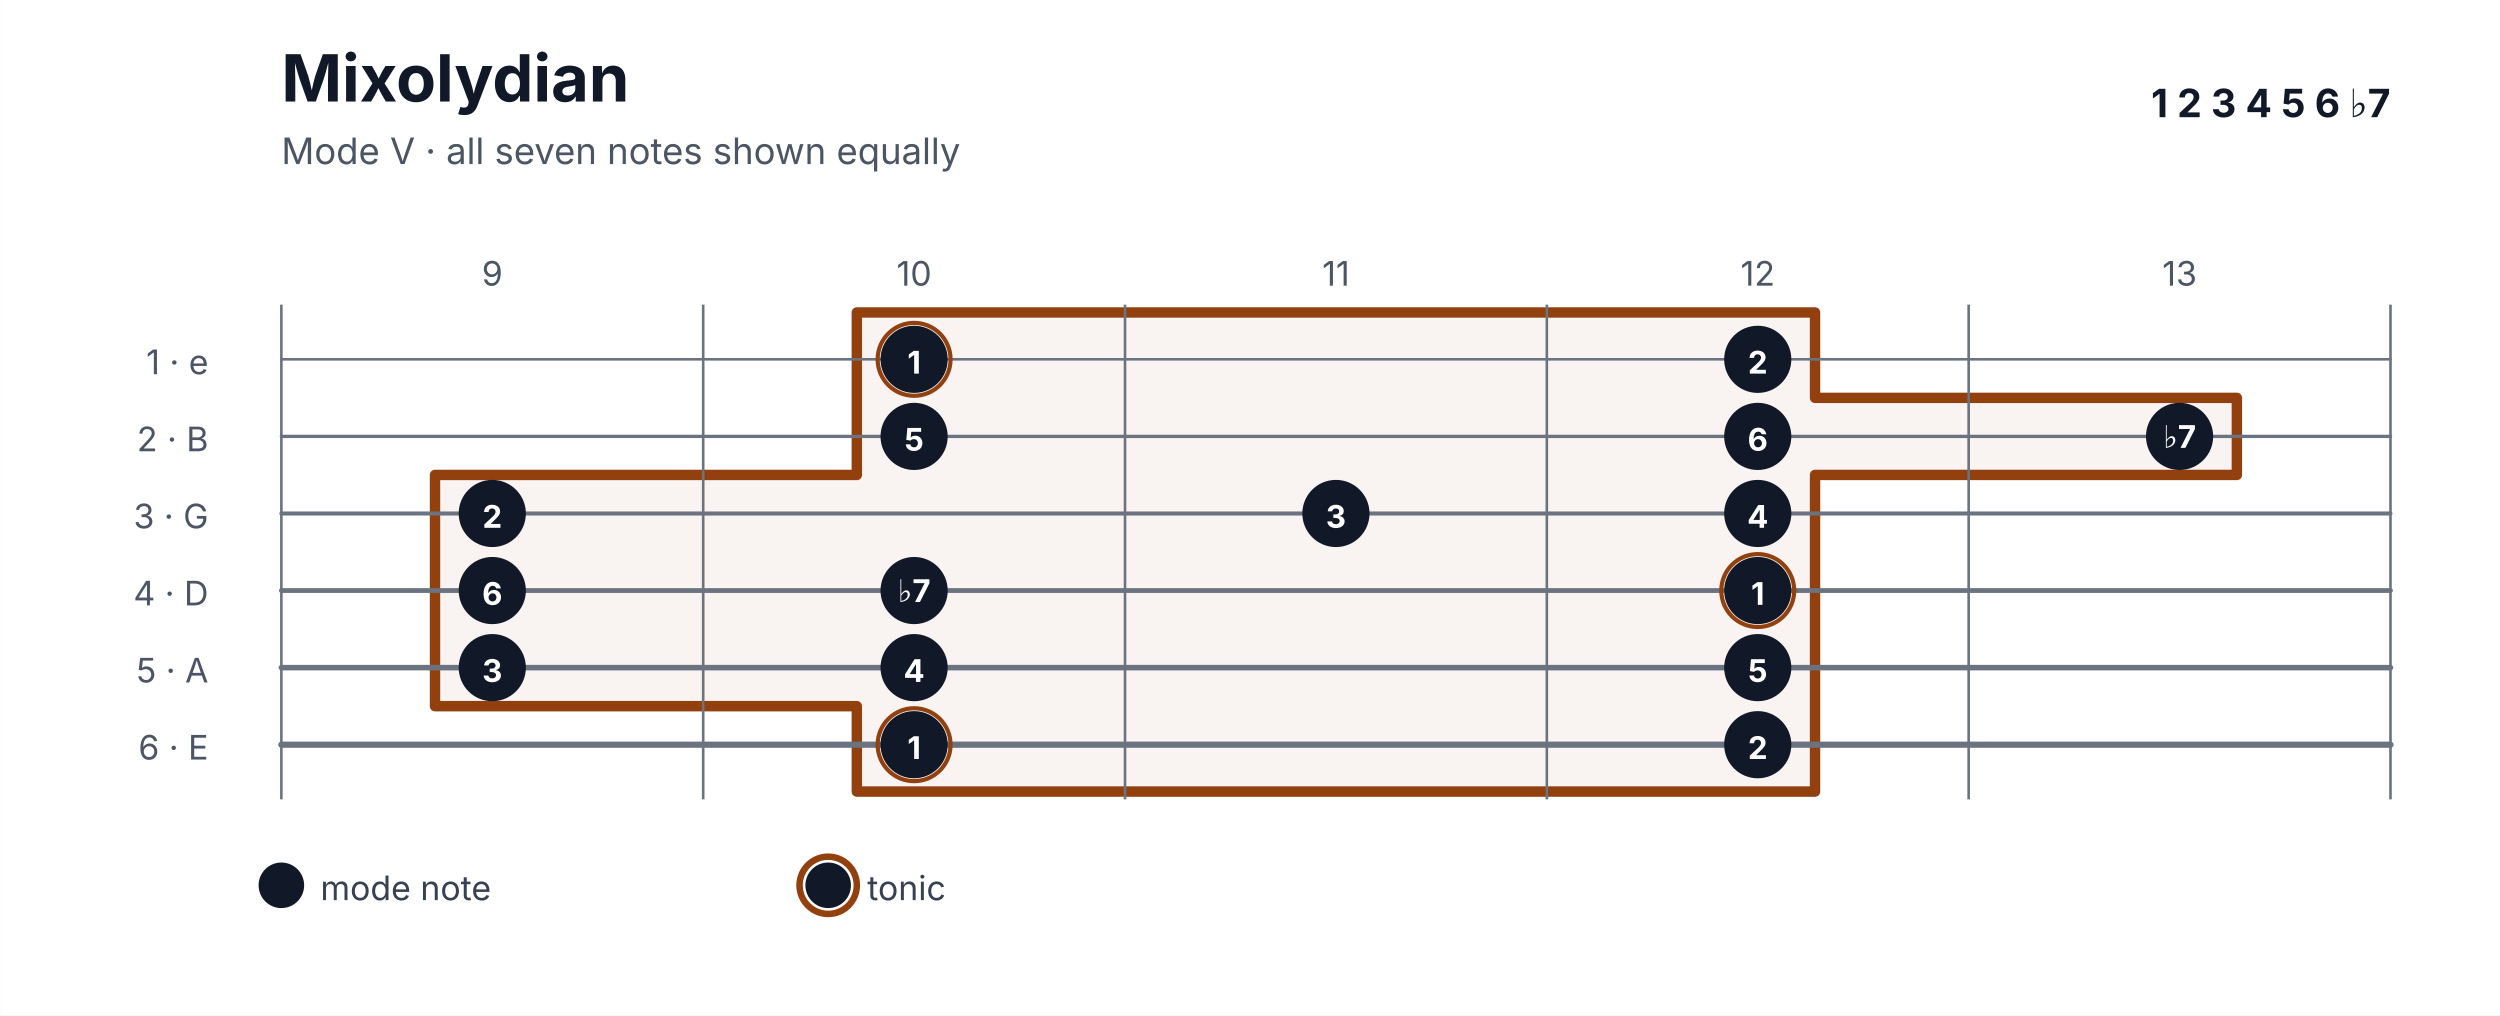
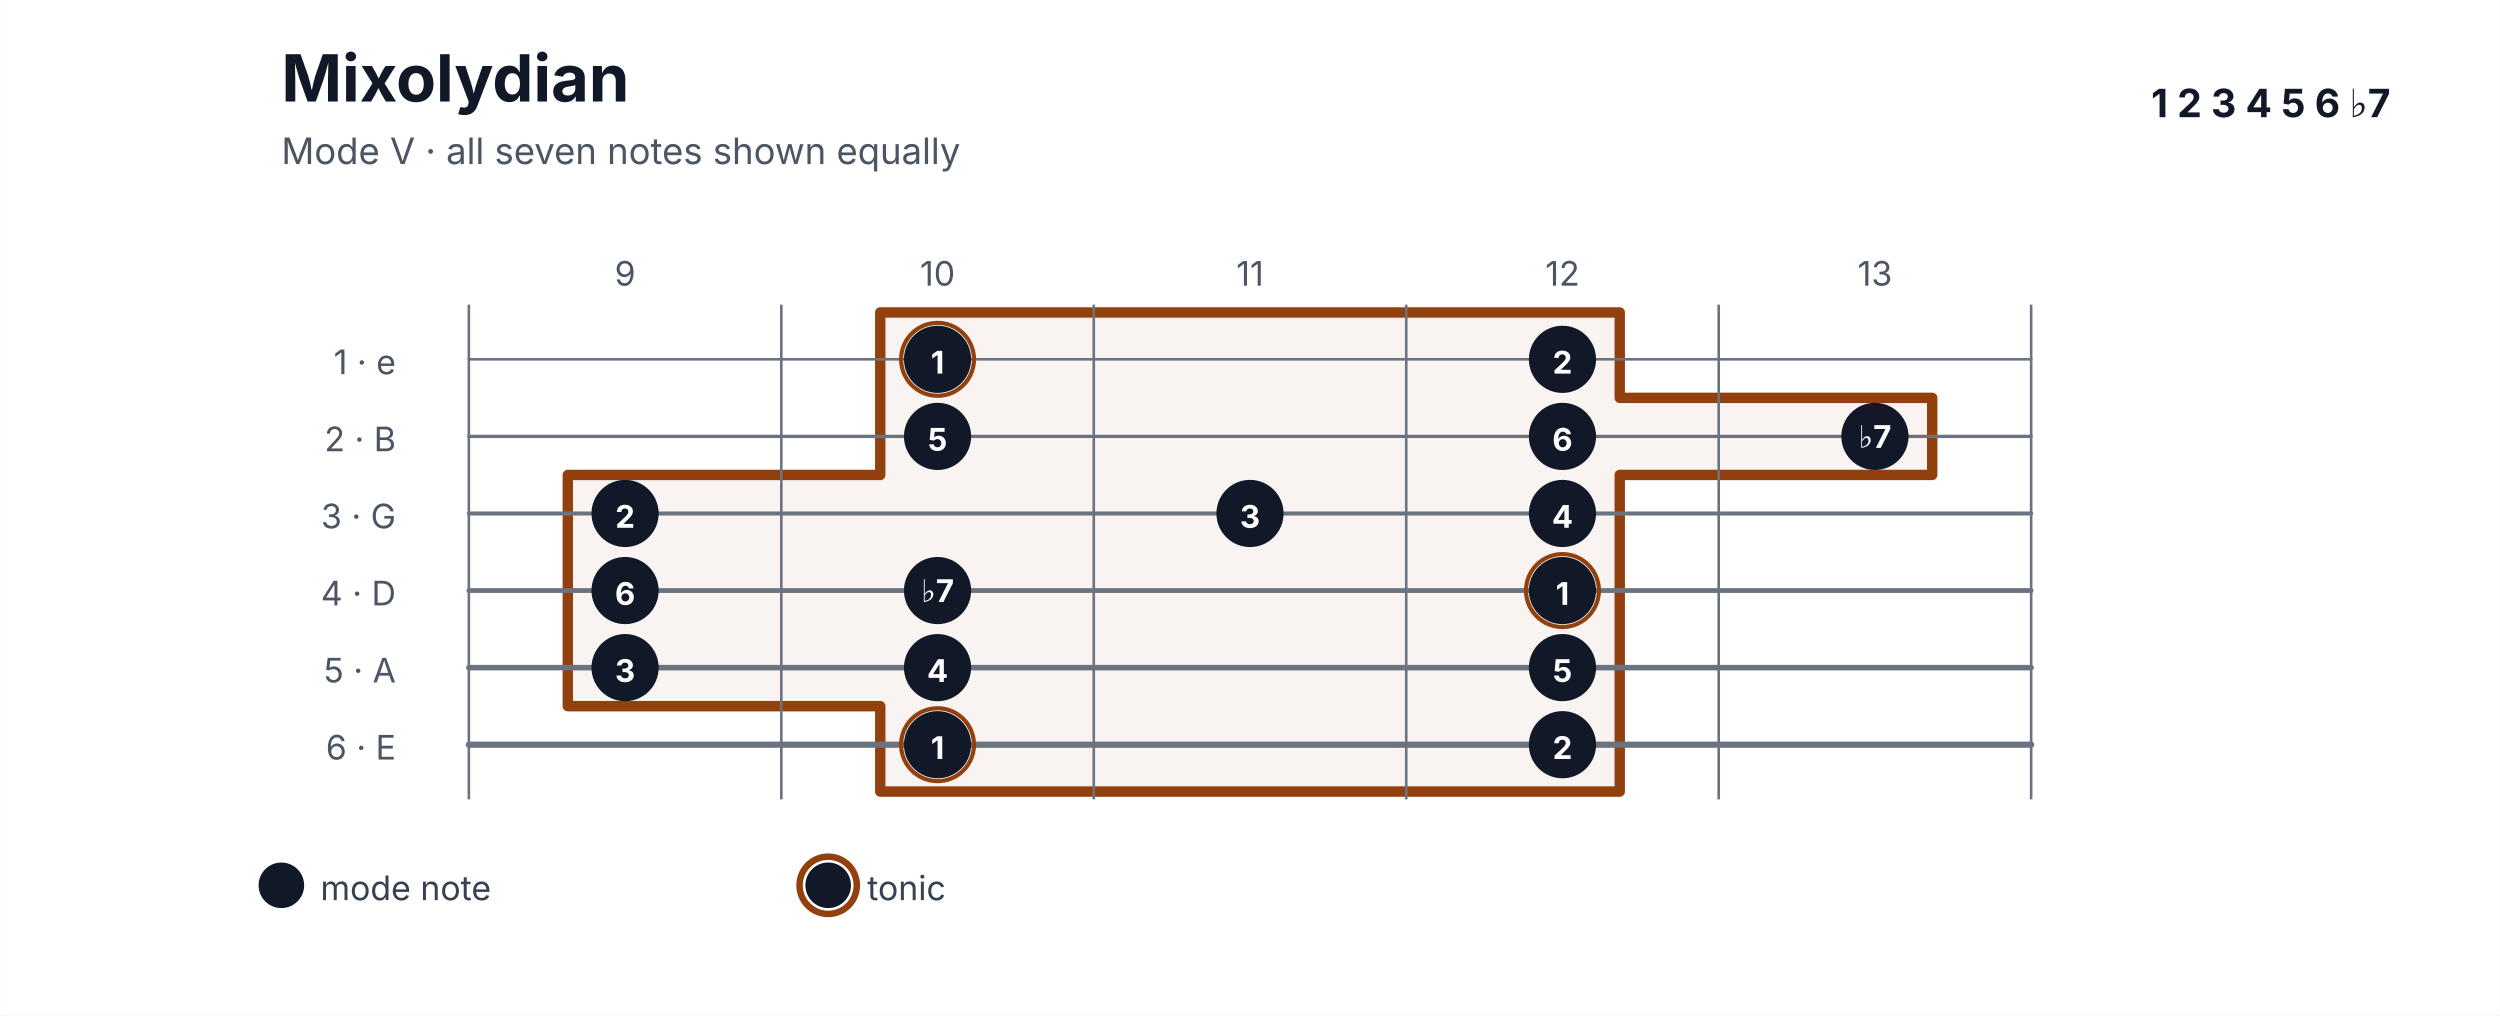
- <svg xmlns="http://www.w3.org/2000/svg" width="10in" height="4.062in" viewBox="0 0 960 390" role="img" aria-labelledby="d-mixolydian-full-title d-mixolydian-full-desc" data-mode-id="d-mixolydian" data-view="full" data-overlay="none">
+ <svg xmlns="http://www.w3.org/2000/svg" width="10in" height="4.062in" viewBox="0 0 960 390" role="img" aria-labelledby="d-mixolydian-full-title d-mixolydian-full-desc" data-mode-id="d-mixolydian" data-view="full" data-overlay="none" data-fret-spacing="compact">
  <style>
        svg{background:#fff;color:#111827;font-family:Inter,Segoe UI,Arial,sans-serif;text-rendering:geometricPrecision}
        text{fill:#111827}
        .diagram-title{font-size:25px;font-weight:700}.subtitle{font-size:14px;fill:#4b5563}.formula{font-size:15px;font-weight:650;text-anchor:end}
        .fret,.string{stroke:#6b7280;vector-effect:non-scaling-stroke}.fret{stroke-width:1px}.string{stroke-linecap:round}
        .fret-label,.string-label{font-size:13px;fill:#4b5563;text-anchor:middle;dominant-baseline:middle}
        .string-label{text-anchor:end}.position-outline{fill-opacity:.055;stroke-width:4;stroke-linejoin:round;vector-effect:non-scaling-stroke}
        .marker-disc{stroke:#111827;stroke-width:1.8;vector-effect:non-scaling-stroke}.core .marker-disc,.equal .marker-disc{fill:#111827}.optional .marker-disc{fill:#fff}
        .marker-label{font-size:12px;font-weight:700;text-anchor:middle;dominant-baseline:middle;pointer-events:none}.core .marker-label,.equal .marker-label{fill:#fff}.optional .marker-label{fill:#111827}
        .overlay-highlight .marker-disc{stroke:#b45309;stroke-width:4}
        .tonic-ring{fill:none;stroke-width:1.6;vector-effect:non-scaling-stroke}
        .legend-core,.legend-equal{fill:#111827;stroke:#111827;stroke-width:1.5}.legend-optional{fill:#fff;stroke:#111827;stroke-width:1.8}.legend-tonic{fill:none;stroke-width:2.5}.legend-overlay{fill:#111827;stroke:#b45309;stroke-width:4}
        .legend-text{font-size:13px;fill:#374151;dominant-baseline:middle}.overlay-caption{font-size:13px;font-weight:650;fill:#92400e}
      </style>
  <rect width="960" height="390" fill="#fff" />
  <text class="diagram-title" x="108" y="39">Mixolydian</text>
  <text class="subtitle" x="108" y="63">Mode V · all seven notes shown equally</text>
  <text class="formula" x="918" y="45">1  2  3  4  5  6  ♭7</text>
-   <path class="position-outline" style="fill:#92400e;stroke:#92400e" d="M 329 120 L 697 120 L 697 152.8 L 859 152.8 L 859 182.4 L 697 182.4 L 697 212 L 697 212 L 697 241.6 L 697 241.6 L 697 271.2 L 697 271.2 L 697 304 L 329 304 L 329 271.2 L 167 271.2 L 167 241.6 L 167 241.6 L 167 212 L 167 212 L 167 182.4 L 329 182.4 L 329 152.8 L 329 152.8 Z" />
-   <line class="fret" x1="108" y1="117" x2="108" y2="307" />
-   <line class="fret" x1="270" y1="117" x2="270" y2="307" />
-   <line class="fret" x1="432" y1="117" x2="432" y2="307" />
-   <line class="fret" x1="594" y1="117" x2="594" y2="307" />
-   <line class="fret" x1="756" y1="117" x2="756" y2="307" />
-   <line class="fret" x1="918" y1="117" x2="918" y2="307" />
-   <line class="string" style="stroke-width:1.00px" x1="108" y1="138" x2="918" y2="138" />
-   <text class="string-label" x="80" y="139">1 · e</text>
-   <line class="string" style="stroke-width:1.28px" x1="108" y1="167.6" x2="918" y2="167.6" />
-   <text class="string-label" x="80" y="168.6">2 · B</text>
-   <line class="string" style="stroke-width:1.56px" x1="108" y1="197.2" x2="918" y2="197.2" />
-   <text class="string-label" x="80" y="198.2">3 · G</text>
-   <line class="string" style="stroke-width:1.84px" x1="108" y1="226.8" x2="918" y2="226.8" />
-   <text class="string-label" x="80" y="227.8">4 · D</text>
-   <line class="string" style="stroke-width:2.12px" x1="108" y1="256.4" x2="918" y2="256.4" />
-   <text class="string-label" x="80" y="257.4">5 · A</text>
-   <line class="string" style="stroke-width:2.40px" x1="108" y1="286" x2="918" y2="286" />
-   <text class="string-label" x="80" y="287">6 · E</text>
-   <text class="fret-label" x="189" y="105">9</text>
-   <text class="fret-label" x="351" y="105">10</text>
-   <text class="fret-label" x="513" y="105">11</text>
-   <text class="fret-label" x="675" y="105">12</text>
-   <text class="fret-label" x="837" y="105">13</text>
-   <g class="marker equal tonic" transform="translate(351 138)">
+   <path class="position-outline" style="fill:#92400e;stroke:#92400e" d="M 338 120 L 622 120 L 622 152.8 L 742 152.8 L 742 182.4 L 622 182.4 L 622 212 L 622 212 L 622 241.6 L 622 241.6 L 622 271.2 L 622 271.2 L 622 304 L 338 304 L 338 271.2 L 218 271.2 L 218 241.6 L 218 241.6 L 218 212 L 218 212 L 218 182.4 L 338 182.4 L 338 152.8 L 338 152.8 Z" />
+   <line class="fret" x1="180" y1="117" x2="180" y2="307" />
+   <line class="fret" x1="300" y1="117" x2="300" y2="307" />
+   <line class="fret" x1="420" y1="117" x2="420" y2="307" />
+   <line class="fret" x1="540" y1="117" x2="540" y2="307" />
+   <line class="fret" x1="660" y1="117" x2="660" y2="307" />
+   <line class="fret" x1="780" y1="117" x2="780" y2="307" />
+   <line class="string" style="stroke-width:1.00px" x1="180" y1="138" x2="780" y2="138" />
+   <text class="string-label" x="152" y="139">1 · e</text>
+   <line class="string" style="stroke-width:1.28px" x1="180" y1="167.6" x2="780" y2="167.6" />
+   <text class="string-label" x="152" y="168.6">2 · B</text>
+   <line class="string" style="stroke-width:1.56px" x1="180" y1="197.2" x2="780" y2="197.2" />
+   <text class="string-label" x="152" y="198.2">3 · G</text>
+   <line class="string" style="stroke-width:1.84px" x1="180" y1="226.8" x2="780" y2="226.8" />
+   <text class="string-label" x="152" y="227.8">4 · D</text>
+   <line class="string" style="stroke-width:2.12px" x1="180" y1="256.4" x2="780" y2="256.4" />
+   <text class="string-label" x="152" y="257.4">5 · A</text>
+   <line class="string" style="stroke-width:2.40px" x1="180" y1="286" x2="780" y2="286" />
+   <text class="string-label" x="152" y="287">6 · E</text>
+   <text class="fret-label" x="240" y="105">9</text>
+   <text class="fret-label" x="360" y="105">10</text>
+   <text class="fret-label" x="480" y="105">11</text>
+   <text class="fret-label" x="600" y="105">12</text>
+   <text class="fret-label" x="720" y="105">13</text>
+   <g class="marker equal tonic" transform="translate(360 138)">
    <circle class="tonic-ring" style="stroke:#92400e" r="14" />
    <circle class="marker-disc" r="12" />
    <text class="marker-label" x="0" y="1">1</text>
  </g>
-   <g class="marker equal" transform="translate(675 138)">
+   <g class="marker equal" transform="translate(600 138)">
    <circle class="marker-disc" r="12" />
    <text class="marker-label" x="0" y="1">2</text>
  </g>
-   <g class="marker equal" transform="translate(351 167.6)">
+   <g class="marker equal" transform="translate(360 167.6)">
    <circle class="marker-disc" r="12" />
    <text class="marker-label" x="0" y="1">5</text>
  </g>
-   <g class="marker equal" transform="translate(675 167.6)">
+   <g class="marker equal" transform="translate(600 167.6)">
    <circle class="marker-disc" r="12" />
    <text class="marker-label" x="0" y="1">6</text>
  </g>
-   <g class="marker equal" transform="translate(837 167.6)">
+   <g class="marker equal" transform="translate(720 167.6)">
    <circle class="marker-disc" r="12" />
    <text class="marker-label" x="0" y="1">♭7</text>
  </g>
-   <g class="marker equal" transform="translate(189 197.2)">
+   <g class="marker equal" transform="translate(240 197.2)">
    <circle class="marker-disc" r="12" />
    <text class="marker-label" x="0" y="1">2</text>
  </g>
-   <g class="marker equal" transform="translate(513 197.2)">
+   <g class="marker equal" transform="translate(480 197.2)">
    <circle class="marker-disc" r="12" />
    <text class="marker-label" x="0" y="1">3</text>
  </g>
-   <g class="marker equal" transform="translate(675 197.2)">
+   <g class="marker equal" transform="translate(600 197.2)">
    <circle class="marker-disc" r="12" />
    <text class="marker-label" x="0" y="1">4</text>
  </g>
-   <g class="marker equal" transform="translate(189 226.8)">
+   <g class="marker equal" transform="translate(240 226.8)">
    <circle class="marker-disc" r="12" />
    <text class="marker-label" x="0" y="1">6</text>
  </g>
-   <g class="marker equal" transform="translate(351 226.8)">
+   <g class="marker equal" transform="translate(360 226.8)">
    <circle class="marker-disc" r="12" />
    <text class="marker-label" x="0" y="1">♭7</text>
  </g>
-   <g class="marker equal tonic" transform="translate(675 226.8)">
+   <g class="marker equal tonic" transform="translate(600 226.8)">
    <circle class="tonic-ring" style="stroke:#92400e" r="14" />
    <circle class="marker-disc" r="12" />
    <text class="marker-label" x="0" y="1">1</text>
  </g>
-   <g class="marker equal" transform="translate(189 256.4)">
+   <g class="marker equal" transform="translate(240 256.4)">
    <circle class="marker-disc" r="12" />
    <text class="marker-label" x="0" y="1">3</text>
  </g>
-   <g class="marker equal" transform="translate(351 256.4)">
+   <g class="marker equal" transform="translate(360 256.4)">
    <circle class="marker-disc" r="12" />
    <text class="marker-label" x="0" y="1">4</text>
  </g>
-   <g class="marker equal" transform="translate(675 256.4)">
+   <g class="marker equal" transform="translate(600 256.4)">
    <circle class="marker-disc" r="12" />
    <text class="marker-label" x="0" y="1">5</text>
  </g>
-   <g class="marker equal tonic" transform="translate(351 286)">
+   <g class="marker equal tonic" transform="translate(360 286)">
    <circle class="tonic-ring" style="stroke:#92400e" r="14" />
    <circle class="marker-disc" r="12" />
    <text class="marker-label" x="0" y="1">1</text>
  </g>
-   <g class="marker equal" transform="translate(675 286)">
+   <g class="marker equal" transform="translate(600 286)">
    <circle class="marker-disc" r="12" />
    <text class="marker-label" x="0" y="1">2</text>
  </g>
  <g transform="translate(108 340)">
    <g transform="translate(0 0)">
      <circle class="legend-equal" cx="0" cy="0" r="8" />
      <text class="legend-text" x="15" y="1">mode note</text>
    </g>
    <g transform="translate(210 0)">
      <circle class="legend-tonic" style="stroke:#92400e" cx="0" cy="0" r="11" />
      <circle class="legend-core" cx="0" cy="0" r="8" />
      <text class="legend-text" x="15" y="1">tonic</text>
    </g>
  </g>
</svg>
